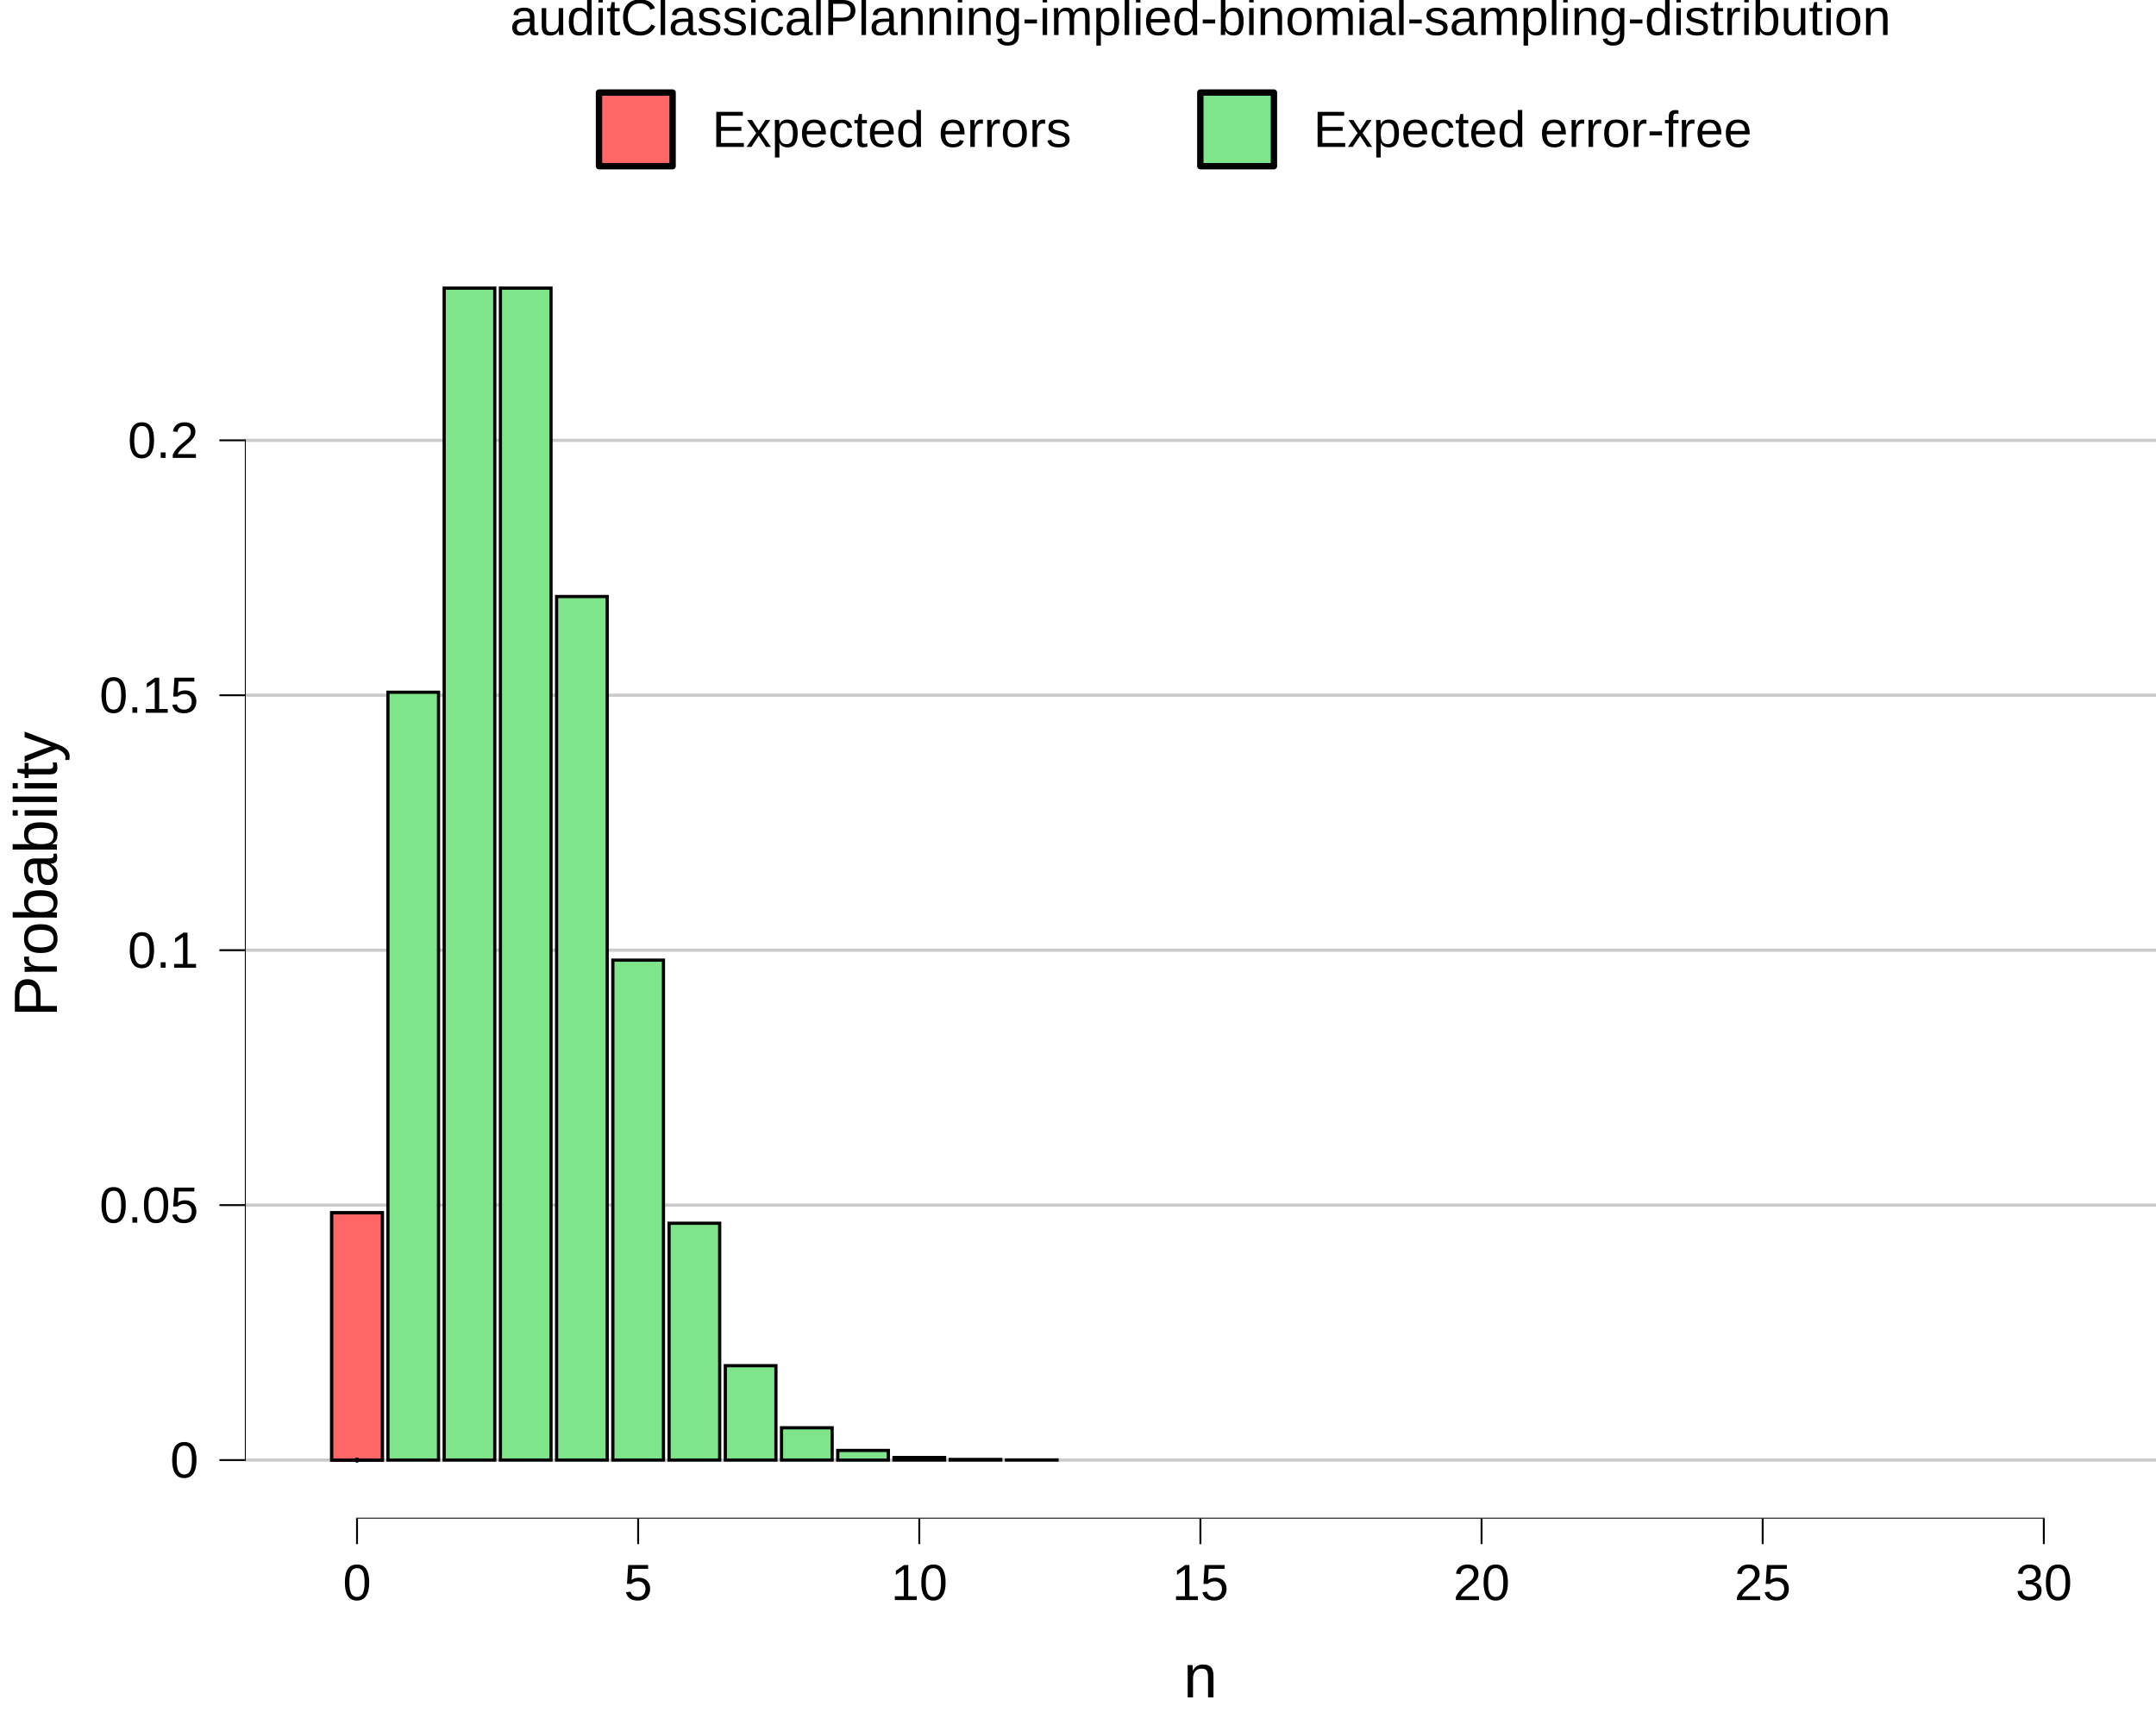
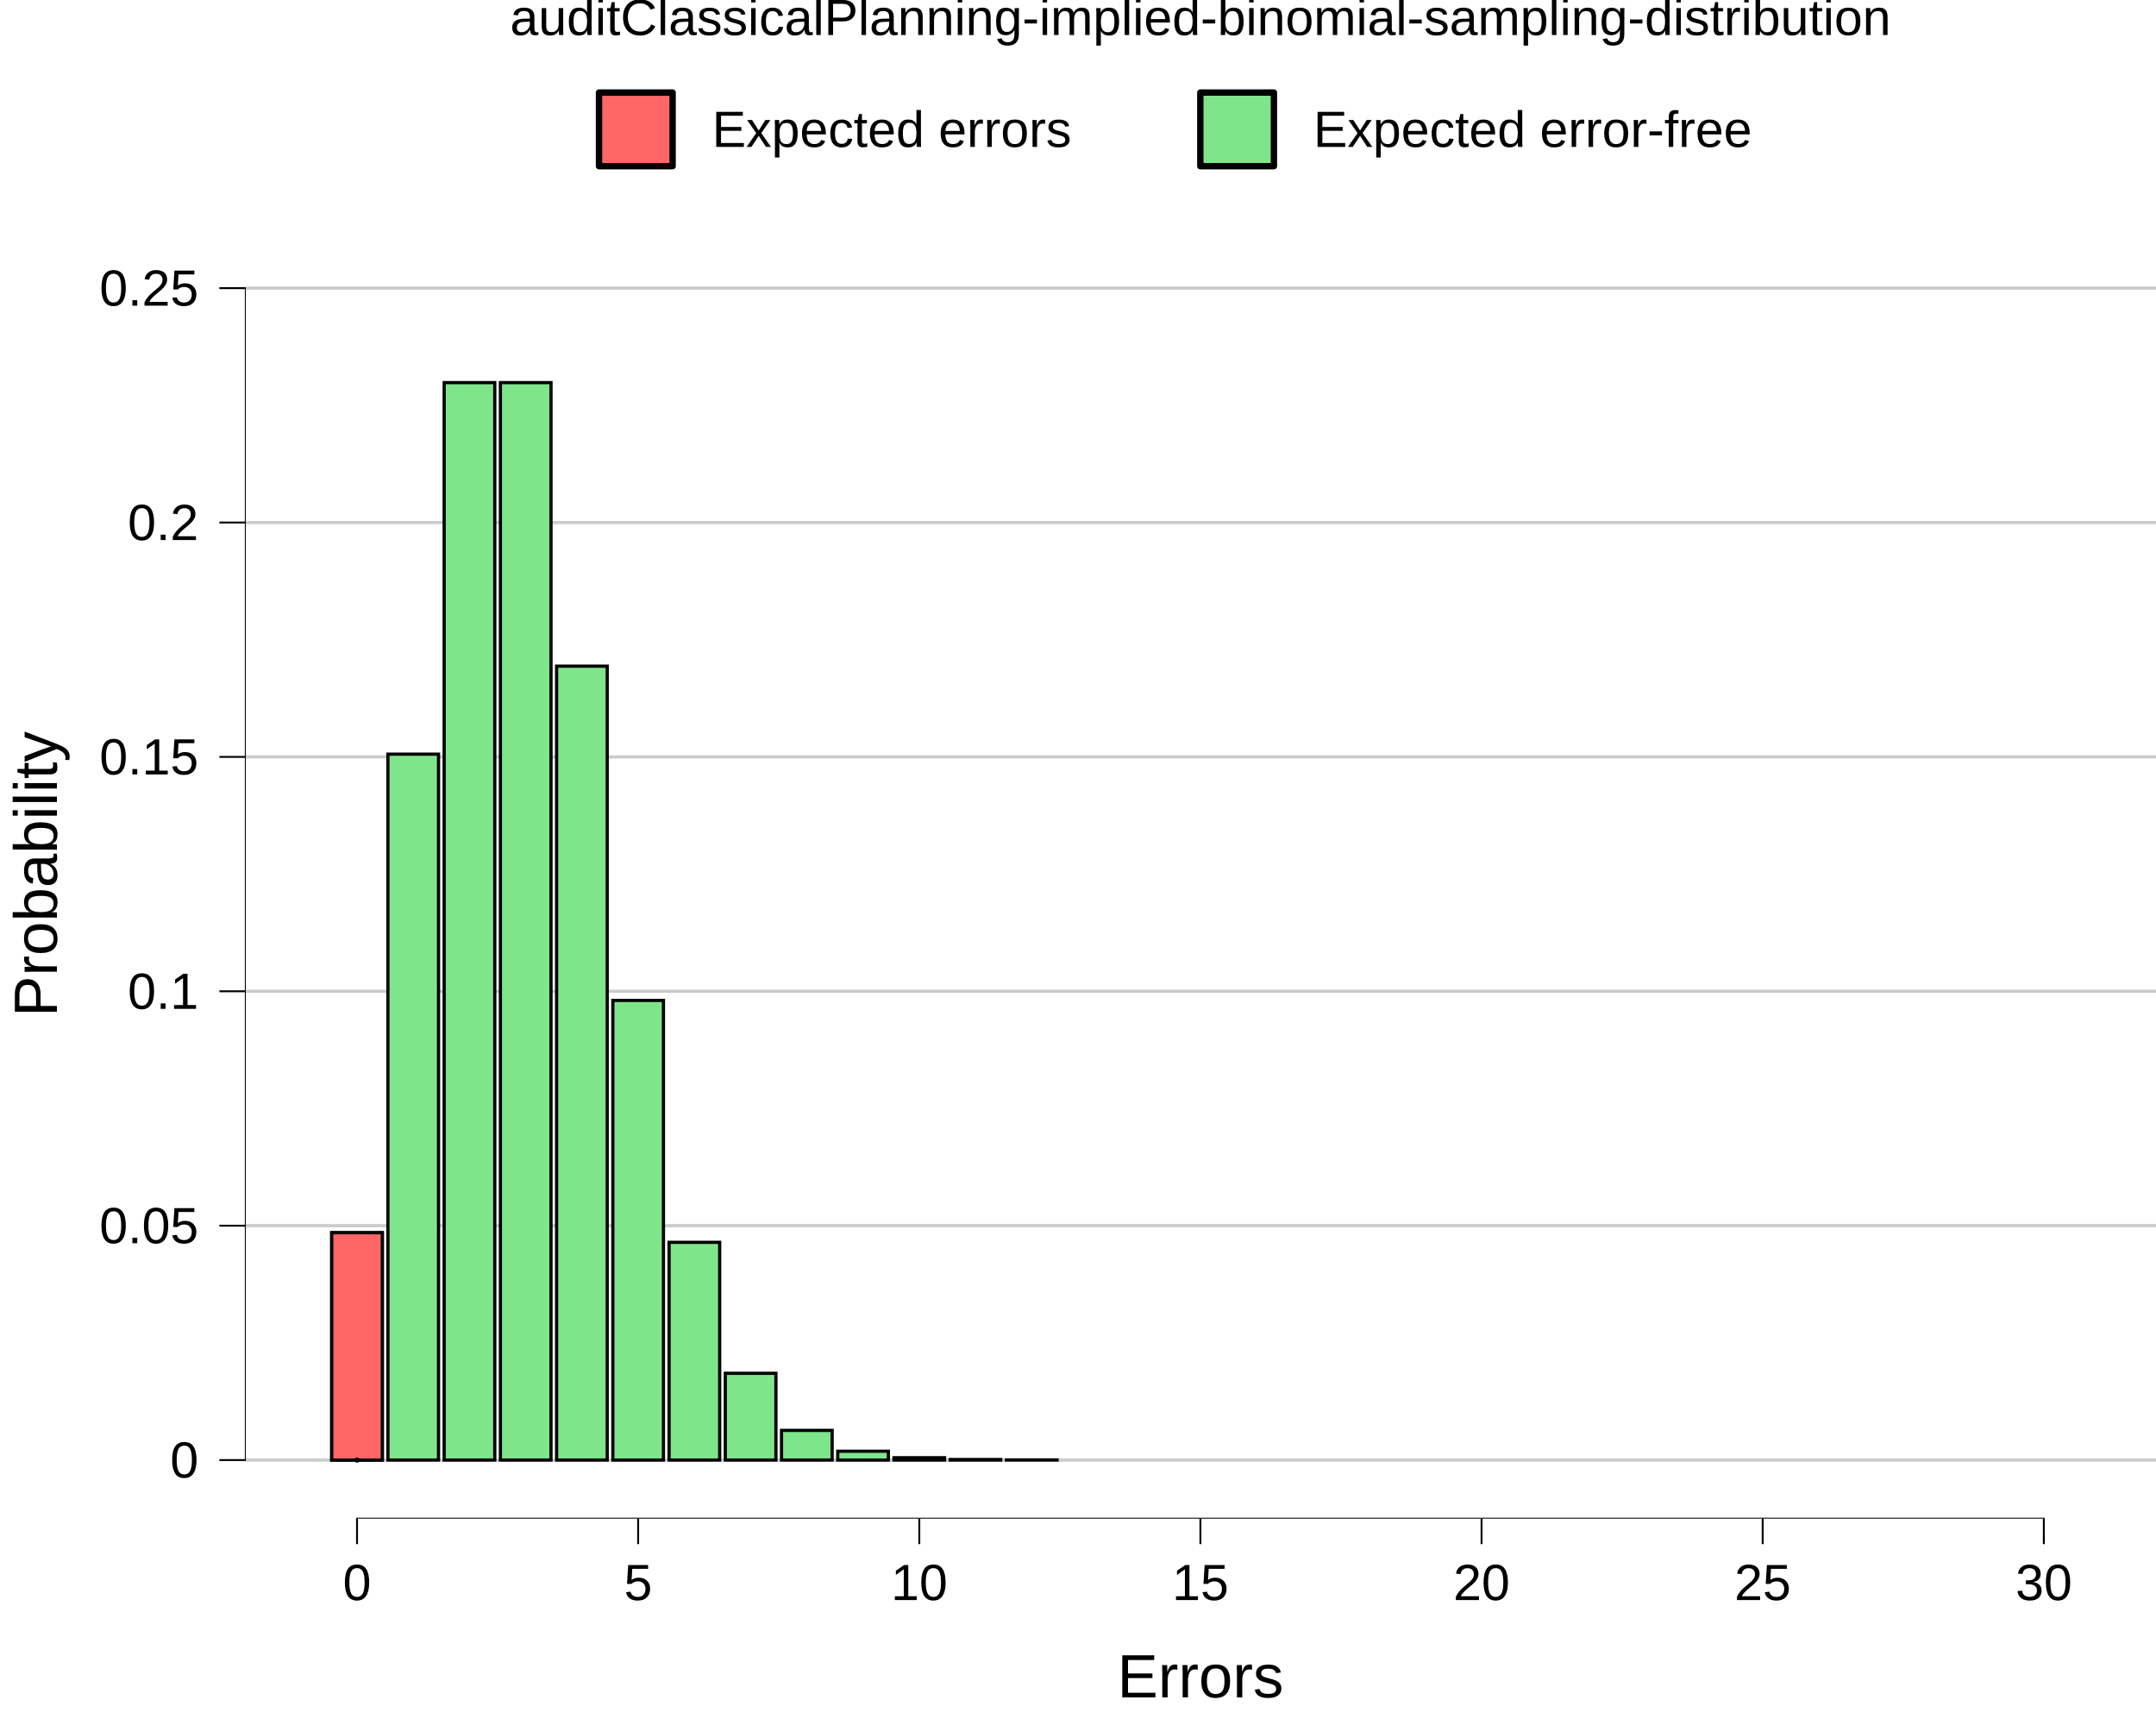
<svg xmlns="http://www.w3.org/2000/svg" viewBox="0 0 720.00 576.00">
  <defs>
    <style type="text/css">
    line, polyline, polygon, path, rect, circle {
      fill: none;
      stroke: #000000;
      stroke-linecap: round;
      stroke-linejoin: round;
      stroke-miterlimit: 10.00;
    }
  </style>
  </defs>
  <rect width="100%" height="100%" style="stroke: none; fill: #FFFFFF;" />
  <rect x="0.00" y="0.00" width="720.00" height="576.00" style="stroke-width: 10.67; stroke: none;" />
  <defs>
    <clipPath id="cpODEuNzd8NzIwLjAwfDUwNy4xMHw3Ni42NQ==">
      <rect x="81.77" y="76.65" width="638.23" height="430.45" />
    </clipPath>
  </defs>
  <rect x="81.77" y="76.65" width="638.23" height="430.45" style="stroke-width: 10.67; stroke: none;" clip-path="url(#cpODEuNzd8NzIwLjAwfDUwNy4xMHw3Ni42NQ==)" />
  <polyline points="81.77,487.53 720.00,487.53 " style="stroke-width: 1.07; stroke: #CBCBCB;" clip-path="url(#cpODEuNzd8NzIwLjAwfDUwNy4xMHw3Ni42NQ==)" />
-   <polyline points="81.77,402.40 720.00,402.40 " style="stroke-width: 1.07; stroke: #CBCBCB;" clip-path="url(#cpODEuNzd8NzIwLjAwfDUwNy4xMHw3Ni42NQ==)" />
-   <polyline points="81.77,317.28 720.00,317.28 " style="stroke-width: 1.07; stroke: #CBCBCB;" clip-path="url(#cpODEuNzd8NzIwLjAwfDUwNy4xMHw3Ni42NQ==)" />
-   <polyline points="81.77,232.15 720.00,232.15 " style="stroke-width: 1.07; stroke: #CBCBCB;" clip-path="url(#cpODEuNzd8NzIwLjAwfDUwNy4xMHw3Ni42NQ==)" />
-   <polyline points="81.77,147.03 720.00,147.03 " style="stroke-width: 1.07; stroke: #CBCBCB;" clip-path="url(#cpODEuNzd8NzIwLjAwfDUwNy4xMHw3Ni42NQ==)" />
+   <polyline points="81.77,409.27 720.00,409.27 " style="stroke-width: 1.07; stroke: #CBCBCB;" clip-path="url(#cpODEuNzd8NzIwLjAwfDUwNy4xMHw3Ni42NQ==)" />
+   <polyline points="81.77,331.00 720.00,331.00 " style="stroke-width: 1.07; stroke: #CBCBCB;" clip-path="url(#cpODEuNzd8NzIwLjAwfDUwNy4xMHw3Ni42NQ==)" />
+   <polyline points="81.77,252.74 720.00,252.74 " style="stroke-width: 1.07; stroke: #CBCBCB;" clip-path="url(#cpODEuNzd8NzIwLjAwfDUwNy4xMHw3Ni42NQ==)" />
+   <polyline points="81.77,174.48 720.00,174.48 " style="stroke-width: 1.07; stroke: #CBCBCB;" clip-path="url(#cpODEuNzd8NzIwLjAwfDUwNy4xMHw3Ni42NQ==)" />
+   <polyline points="81.77,96.21 720.00,96.21 " style="stroke-width: 1.07; stroke: #CBCBCB;" clip-path="url(#cpODEuNzd8NzIwLjAwfDUwNy4xMHw3Ni42NQ==)" />
  <polyline points="119.23,484.49 121.86,489.05 116.59,489.05 119.23,484.49 " style="stroke-width: 0.71; stroke: none;" clip-path="url(#cpODEuNzd8NzIwLjAwfDUwNy4xMHw3Ni42NQ==)" />
  <polyline points="119.23,484.49 121.86,489.05 116.59,489.05 119.23,484.49 " style="stroke-width: 0.71; stroke: none;" clip-path="url(#cpODEuNzd8NzIwLjAwfDUwNy4xMHw3Ni42NQ==)" />
-   <rect x="110.78" y="404.97" width="16.90" height="82.56" style="stroke-width: 1.07; stroke-linecap: square; stroke-linejoin: miter; fill: #7FE58B;" clip-path="url(#cpODEuNzd8NzIwLjAwfDUwNy4xMHw3Ni42NQ==)" />
-   <rect x="129.55" y="231.15" width="16.90" height="256.38" style="stroke-width: 1.07; stroke-linecap: square; stroke-linejoin: miter; fill: #7FE58B;" clip-path="url(#cpODEuNzd8NzIwLjAwfDUwNy4xMHw3Ni42NQ==)" />
-   <rect x="148.33" y="96.21" width="16.90" height="391.32" style="stroke-width: 1.07; stroke-linecap: square; stroke-linejoin: miter; fill: #7FE58B;" clip-path="url(#cpODEuNzd8NzIwLjAwfDUwNy4xMHw3Ni42NQ==)" />
-   <rect x="167.11" y="96.21" width="16.90" height="391.32" style="stroke-width: 1.07; stroke-linecap: square; stroke-linejoin: miter; fill: #7FE58B;" clip-path="url(#cpODEuNzd8NzIwLjAwfDUwNy4xMHw3Ni42NQ==)" />
-   <rect x="185.88" y="199.19" width="16.90" height="288.34" style="stroke-width: 1.07; stroke-linecap: square; stroke-linejoin: miter; fill: #7FE58B;" clip-path="url(#cpODEuNzd8NzIwLjAwfDUwNy4xMHw3Ni42NQ==)" />
-   <rect x="204.66" y="320.60" width="16.90" height="166.93" style="stroke-width: 1.07; stroke-linecap: square; stroke-linejoin: miter; fill: #7FE58B;" clip-path="url(#cpODEuNzd8NzIwLjAwfDUwNy4xMHw3Ni42NQ==)" />
-   <rect x="223.44" y="408.46" width="16.90" height="79.07" style="stroke-width: 1.07; stroke-linecap: square; stroke-linejoin: miter; fill: #7FE58B;" clip-path="url(#cpODEuNzd8NzIwLjAwfDUwNy4xMHw3Ni42NQ==)" />
-   <rect x="242.22" y="456.02" width="16.90" height="31.51" style="stroke-width: 1.07; stroke-linecap: square; stroke-linejoin: miter; fill: #7FE58B;" clip-path="url(#cpODEuNzd8NzIwLjAwfDUwNy4xMHw3Ni42NQ==)" />
-   <rect x="260.99" y="476.75" width="16.90" height="10.78" style="stroke-width: 1.07; stroke-linecap: square; stroke-linejoin: miter; fill: #7FE58B;" clip-path="url(#cpODEuNzd8NzIwLjAwfDUwNy4xMHw3Ni42NQ==)" />
-   <rect x="279.77" y="484.32" width="16.90" height="3.22" style="stroke-width: 1.07; stroke-linecap: square; stroke-linejoin: miter; fill: #7FE58B;" clip-path="url(#cpODEuNzd8NzIwLjAwfDUwNy4xMHw3Ni42NQ==)" />
-   <rect x="298.55" y="486.68" width="16.90" height="0.85" style="stroke-width: 1.07; stroke-linecap: square; stroke-linejoin: miter; fill: #7FE58B;" clip-path="url(#cpODEuNzd8NzIwLjAwfDUwNy4xMHw3Ni42NQ==)" />
-   <rect x="317.32" y="487.33" width="16.90" height="0.20" style="stroke-width: 1.07; stroke-linecap: square; stroke-linejoin: miter; fill: #7FE58B;" clip-path="url(#cpODEuNzd8NzIwLjAwfDUwNy4xMHw3Ni42NQ==)" />
+   <rect x="110.78" y="411.62" width="16.90" height="75.91" style="stroke-width: 1.07; stroke-linecap: square; stroke-linejoin: miter; fill: #7FE58B;" clip-path="url(#cpODEuNzd8NzIwLjAwfDUwNy4xMHw3Ni42NQ==)" />
+   <rect x="129.55" y="251.82" width="16.90" height="235.71" style="stroke-width: 1.07; stroke-linecap: square; stroke-linejoin: miter; fill: #7FE58B;" clip-path="url(#cpODEuNzd8NzIwLjAwfDUwNy4xMHw3Ni42NQ==)" />
+   <rect x="148.33" y="127.76" width="16.90" height="359.77" style="stroke-width: 1.07; stroke-linecap: square; stroke-linejoin: miter; fill: #7FE58B;" clip-path="url(#cpODEuNzd8NzIwLjAwfDUwNy4xMHw3Ni42NQ==)" />
+   <rect x="167.11" y="127.76" width="16.90" height="359.77" style="stroke-width: 1.07; stroke-linecap: square; stroke-linejoin: miter; fill: #7FE58B;" clip-path="url(#cpODEuNzd8NzIwLjAwfDUwNy4xMHw3Ni42NQ==)" />
+   <rect x="185.88" y="222.44" width="16.90" height="265.09" style="stroke-width: 1.07; stroke-linecap: square; stroke-linejoin: miter; fill: #7FE58B;" clip-path="url(#cpODEuNzd8NzIwLjAwfDUwNy4xMHw3Ni42NQ==)" />
+   <rect x="204.66" y="334.06" width="16.90" height="153.48" style="stroke-width: 1.07; stroke-linecap: square; stroke-linejoin: miter; fill: #7FE58B;" clip-path="url(#cpODEuNzd8NzIwLjAwfDUwNy4xMHw3Ni42NQ==)" />
+   <rect x="223.44" y="414.83" width="16.90" height="72.70" style="stroke-width: 1.07; stroke-linecap: square; stroke-linejoin: miter; fill: #7FE58B;" clip-path="url(#cpODEuNzd8NzIwLjAwfDUwNy4xMHw3Ni42NQ==)" />
+   <rect x="242.22" y="458.56" width="16.90" height="28.97" style="stroke-width: 1.07; stroke-linecap: square; stroke-linejoin: miter; fill: #7FE58B;" clip-path="url(#cpODEuNzd8NzIwLjAwfDUwNy4xMHw3Ni42NQ==)" />
+   <rect x="260.99" y="477.62" width="16.90" height="9.91" style="stroke-width: 1.07; stroke-linecap: square; stroke-linejoin: miter; fill: #7FE58B;" clip-path="url(#cpODEuNzd8NzIwLjAwfDUwNy4xMHw3Ni42NQ==)" />
+   <rect x="279.77" y="484.58" width="16.90" height="2.96" style="stroke-width: 1.07; stroke-linecap: square; stroke-linejoin: miter; fill: #7FE58B;" clip-path="url(#cpODEuNzd8NzIwLjAwfDUwNy4xMHw3Ni42NQ==)" />
+   <rect x="298.55" y="486.75" width="16.90" height="0.78" style="stroke-width: 1.07; stroke-linecap: square; stroke-linejoin: miter; fill: #7FE58B;" clip-path="url(#cpODEuNzd8NzIwLjAwfDUwNy4xMHw3Ni42NQ==)" />
+   <rect x="317.32" y="487.35" width="16.90" height="0.18" style="stroke-width: 1.07; stroke-linecap: square; stroke-linejoin: miter; fill: #7FE58B;" clip-path="url(#cpODEuNzd8NzIwLjAwfDUwNy4xMHw3Ni42NQ==)" />
  <rect x="336.10" y="487.49" width="16.90" height="0.04" style="stroke-width: 1.07; stroke-linecap: square; stroke-linejoin: miter; fill: #7FE58B;" clip-path="url(#cpODEuNzd8NzIwLjAwfDUwNy4xMHw3Ni42NQ==)" />
  <rect x="354.88" y="487.52" width="16.90" height="0.00" style="stroke-width: 1.07; stroke-linecap: square; stroke-linejoin: miter; fill: #7FE58B;" clip-path="url(#cpODEuNzd8NzIwLjAwfDUwNy4xMHw3Ni42NQ==)" />
  <rect x="373.66" y="487.53" width="16.90" height="0.00" style="stroke-width: 1.07; stroke-linecap: square; stroke-linejoin: miter; fill: #7FE58B;" clip-path="url(#cpODEuNzd8NzIwLjAwfDUwNy4xMHw3Ni42NQ==)" />
  <rect x="392.43" y="487.53" width="16.90" height="0.00" style="stroke-width: 1.07; stroke-linecap: square; stroke-linejoin: miter; fill: #7FE58B;" clip-path="url(#cpODEuNzd8NzIwLjAwfDUwNy4xMHw3Ni42NQ==)" />
  <rect x="411.21" y="487.53" width="16.90" height="0.00" style="stroke-width: 1.07; stroke-linecap: square; stroke-linejoin: miter; fill: #7FE58B;" clip-path="url(#cpODEuNzd8NzIwLjAwfDUwNy4xMHw3Ni42NQ==)" />
  <rect x="429.99" y="487.53" width="16.90" height="0.00" style="stroke-width: 1.07; stroke-linecap: square; stroke-linejoin: miter; fill: #7FE58B;" clip-path="url(#cpODEuNzd8NzIwLjAwfDUwNy4xMHw3Ni42NQ==)" />
  <rect x="448.76" y="487.53" width="16.90" height="0.00" style="stroke-width: 1.07; stroke-linecap: square; stroke-linejoin: miter; fill: #7FE58B;" clip-path="url(#cpODEuNzd8NzIwLjAwfDUwNy4xMHw3Ni42NQ==)" />
  <rect x="467.54" y="487.53" width="16.90" height="0.00" style="stroke-width: 1.07; stroke-linecap: square; stroke-linejoin: miter; fill: #7FE58B;" clip-path="url(#cpODEuNzd8NzIwLjAwfDUwNy4xMHw3Ni42NQ==)" />
  <rect x="486.32" y="487.53" width="16.90" height="0.00" style="stroke-width: 1.07; stroke-linecap: square; stroke-linejoin: miter; fill: #7FE58B;" clip-path="url(#cpODEuNzd8NzIwLjAwfDUwNy4xMHw3Ni42NQ==)" />
  <rect x="505.10" y="487.53" width="16.90" height="0.00" style="stroke-width: 1.07; stroke-linecap: square; stroke-linejoin: miter; fill: #7FE58B;" clip-path="url(#cpODEuNzd8NzIwLjAwfDUwNy4xMHw3Ni42NQ==)" />
  <rect x="523.87" y="487.53" width="16.90" height="0.00" style="stroke-width: 1.07; stroke-linecap: square; stroke-linejoin: miter; fill: #7FE58B;" clip-path="url(#cpODEuNzd8NzIwLjAwfDUwNy4xMHw3Ni42NQ==)" />
  <rect x="542.65" y="487.53" width="16.90" height="0.00" style="stroke-width: 1.07; stroke-linecap: square; stroke-linejoin: miter; fill: #7FE58B;" clip-path="url(#cpODEuNzd8NzIwLjAwfDUwNy4xMHw3Ni42NQ==)" />
  <rect x="561.43" y="487.53" width="16.90" height="0.00" style="stroke-width: 1.07; stroke-linecap: square; stroke-linejoin: miter; fill: #7FE58B;" clip-path="url(#cpODEuNzd8NzIwLjAwfDUwNy4xMHw3Ni42NQ==)" />
  <rect x="580.20" y="487.53" width="16.90" height="0.00" style="stroke-width: 1.07; stroke-linecap: square; stroke-linejoin: miter; fill: #7FE58B;" clip-path="url(#cpODEuNzd8NzIwLjAwfDUwNy4xMHw3Ni42NQ==)" />
  <rect x="598.98" y="487.53" width="16.90" height="0.00" style="stroke-width: 1.07; stroke-linecap: square; stroke-linejoin: miter; fill: #7FE58B;" clip-path="url(#cpODEuNzd8NzIwLjAwfDUwNy4xMHw3Ni42NQ==)" />
  <rect x="617.76" y="487.53" width="16.90" height="0.00" style="stroke-width: 1.07; stroke-linecap: square; stroke-linejoin: miter; fill: #7FE58B;" clip-path="url(#cpODEuNzd8NzIwLjAwfDUwNy4xMHw3Ni42NQ==)" />
  <rect x="636.54" y="487.53" width="16.90" height="0.00" style="stroke-width: 1.07; stroke-linecap: square; stroke-linejoin: miter; fill: #7FE58B;" clip-path="url(#cpODEuNzd8NzIwLjAwfDUwNy4xMHw3Ni42NQ==)" />
  <rect x="655.31" y="487.53" width="16.90" height="0.00" style="stroke-width: 1.07; stroke-linecap: square; stroke-linejoin: miter; fill: #7FE58B;" clip-path="url(#cpODEuNzd8NzIwLjAwfDUwNy4xMHw3Ni42NQ==)" />
  <rect x="674.09" y="487.53" width="16.90" height="0.00" style="stroke-width: 1.07; stroke-linecap: square; stroke-linejoin: miter; fill: #7FE58B;" clip-path="url(#cpODEuNzd8NzIwLjAwfDUwNy4xMHw3Ni42NQ==)" />
-   <rect x="110.78" y="404.97" width="16.90" height="82.56" style="stroke-width: 1.07; stroke-linecap: square; stroke-linejoin: miter; fill: #FF6666;" clip-path="url(#cpODEuNzd8NzIwLjAwfDUwNy4xMHw3Ni42NQ==)" />
+   <rect x="110.78" y="411.62" width="16.90" height="75.91" style="stroke-width: 1.07; stroke-linecap: square; stroke-linejoin: miter; fill: #FF6666;" clip-path="url(#cpODEuNzd8NzIwLjAwfDUwNy4xMHw3Ni42NQ==)" />
  <circle cx="119.23" cy="487.53" r="0.35pt" style="stroke-width: 0.71; fill: #000000;" clip-path="url(#cpODEuNzd8NzIwLjAwfDUwNy4xMHw3Ni42NQ==)" />
  <circle cx="119.23" cy="487.53" r="0.35pt" style="stroke-width: 0.71; fill: #000000;" clip-path="url(#cpODEuNzd8NzIwLjAwfDUwNy4xMHw3Ni42NQ==)" />
  <line x1="118.91" y1="507.10" x2="682.86" y2="507.10" style="stroke-width: 0.64; stroke-linecap: butt;" clip-path="url(#cpODEuNzd8NzIwLjAwfDUwNy4xMHw3Ni42NQ==)" />
-   <line x1="81.77" y1="487.85" x2="81.77" y2="146.71" style="stroke-width: 0.64; stroke-linecap: butt;" clip-path="url(#cpODEuNzd8NzIwLjAwfDUwNy4xMHw3Ni42NQ==)" />
+   <line x1="81.77" y1="487.85" x2="81.77" y2="95.89" style="stroke-width: 0.64; stroke-linecap: butt;" clip-path="url(#cpODEuNzd8NzIwLjAwfDUwNy4xMHw3Ni42NQ==)" />
  <rect x="81.77" y="76.65" width="638.23" height="430.45" style="stroke-width: 0.00; stroke: none;" clip-path="url(#cpODEuNzd8NzIwLjAwfDUwNy4xMHw3Ni42NQ==)" />
  <defs>
    <clipPath id="cpMC4wMHw3MjAuMDB8NTc2LjAwfDAuMDA=">
      <rect x="0.00" y="0.00" width="720.00" height="576.00" />
    </clipPath>
  </defs>
  <polyline points="81.77,507.10 81.77,76.65 " style="stroke-width: 0.00; stroke: none; stroke-linecap: butt;" clip-path="url(#cpMC4wMHw3MjAuMDB8NTc2LjAwfDAuMDA=)" />
  <g clip-path="url(#cpMC4wMHw3MjAuMDB8NTc2LjAwfDAuMDA=)">
    <text x="56.83" y="493.38" style="font-size: 17.00px; font-family: Liberation Sans;" textLength="9.45px" lengthAdjust="spacingAndGlyphs">0</text>
  </g>
  <g clip-path="url(#cpMC4wMHw3MjAuMDB8NTc2LjAwfDAuMDA=)">
-     <text x="33.21" y="408.26" style="font-size: 17.00px; font-family: Liberation Sans;" textLength="33.08px" lengthAdjust="spacingAndGlyphs">0.05</text>
+     <text x="33.21" y="415.12" style="font-size: 17.00px; font-family: Liberation Sans;" textLength="33.08px" lengthAdjust="spacingAndGlyphs">0.05</text>
  </g>
  <g clip-path="url(#cpMC4wMHw3MjAuMDB8NTc2LjAwfDAuMDA=)">
-     <text x="42.66" y="323.13" style="font-size: 17.00px; font-family: Liberation Sans;" textLength="23.62px" lengthAdjust="spacingAndGlyphs">0.1</text>
+     <text x="42.66" y="336.86" style="font-size: 17.00px; font-family: Liberation Sans;" textLength="23.62px" lengthAdjust="spacingAndGlyphs">0.1</text>
  </g>
  <g clip-path="url(#cpMC4wMHw3MjAuMDB8NTc2LjAwfDAuMDA=)">
-     <text x="33.21" y="238.00" style="font-size: 17.00px; font-family: Liberation Sans;" textLength="33.08px" lengthAdjust="spacingAndGlyphs">0.15</text>
+     <text x="33.21" y="258.59" style="font-size: 17.00px; font-family: Liberation Sans;" textLength="33.08px" lengthAdjust="spacingAndGlyphs">0.15</text>
  </g>
  <g clip-path="url(#cpMC4wMHw3MjAuMDB8NTc2LjAwfDAuMDA=)">
-     <text x="42.66" y="152.88" style="font-size: 17.00px; font-family: Liberation Sans;" textLength="23.62px" lengthAdjust="spacingAndGlyphs">0.2</text>
+     <text x="42.66" y="180.33" style="font-size: 17.00px; font-family: Liberation Sans;" textLength="23.62px" lengthAdjust="spacingAndGlyphs">0.2</text>
+   </g>
+   <g clip-path="url(#cpMC4wMHw3MjAuMDB8NTc2LjAwfDAuMDA=)">
+     <text x="33.21" y="102.06" style="font-size: 17.00px; font-family: Liberation Sans;" textLength="33.08px" lengthAdjust="spacingAndGlyphs">0.25</text>
  </g>
  <polyline points="73.26,487.53 81.77,487.53 " style="stroke-width: 0.64; stroke-linecap: butt;" clip-path="url(#cpMC4wMHw3MjAuMDB8NTc2LjAwfDAuMDA=)" />
-   <polyline points="73.26,402.40 81.77,402.40 " style="stroke-width: 0.64; stroke-linecap: butt;" clip-path="url(#cpMC4wMHw3MjAuMDB8NTc2LjAwfDAuMDA=)" />
-   <polyline points="73.26,317.28 81.77,317.28 " style="stroke-width: 0.64; stroke-linecap: butt;" clip-path="url(#cpMC4wMHw3MjAuMDB8NTc2LjAwfDAuMDA=)" />
-   <polyline points="73.26,232.15 81.77,232.15 " style="stroke-width: 0.64; stroke-linecap: butt;" clip-path="url(#cpMC4wMHw3MjAuMDB8NTc2LjAwfDAuMDA=)" />
-   <polyline points="73.26,147.03 81.77,147.03 " style="stroke-width: 0.64; stroke-linecap: butt;" clip-path="url(#cpMC4wMHw3MjAuMDB8NTc2LjAwfDAuMDA=)" />
+   <polyline points="73.26,409.27 81.77,409.27 " style="stroke-width: 0.64; stroke-linecap: butt;" clip-path="url(#cpMC4wMHw3MjAuMDB8NTc2LjAwfDAuMDA=)" />
+   <polyline points="73.26,331.00 81.77,331.00 " style="stroke-width: 0.64; stroke-linecap: butt;" clip-path="url(#cpMC4wMHw3MjAuMDB8NTc2LjAwfDAuMDA=)" />
+   <polyline points="73.26,252.74 81.77,252.74 " style="stroke-width: 0.64; stroke-linecap: butt;" clip-path="url(#cpMC4wMHw3MjAuMDB8NTc2LjAwfDAuMDA=)" />
+   <polyline points="73.26,174.48 81.77,174.48 " style="stroke-width: 0.64; stroke-linecap: butt;" clip-path="url(#cpMC4wMHw3MjAuMDB8NTc2LjAwfDAuMDA=)" />
+   <polyline points="73.26,96.21 81.77,96.21 " style="stroke-width: 0.64; stroke-linecap: butt;" clip-path="url(#cpMC4wMHw3MjAuMDB8NTc2LjAwfDAuMDA=)" />
  <polyline points="81.77,507.10 720.00,507.10 " style="stroke-width: 0.00; stroke: none; stroke-linecap: butt;" clip-path="url(#cpMC4wMHw3MjAuMDB8NTc2LjAwfDAuMDA=)" />
  <polyline points="119.23,515.60 119.23,507.10 " style="stroke-width: 0.64; stroke-linecap: butt;" clip-path="url(#cpMC4wMHw3MjAuMDB8NTc2LjAwfDAuMDA=)" />
  <polyline points="213.11,515.60 213.11,507.10 " style="stroke-width: 0.64; stroke-linecap: butt;" clip-path="url(#cpMC4wMHw3MjAuMDB8NTc2LjAwfDAuMDA=)" />
  <polyline points="307.00,515.60 307.00,507.10 " style="stroke-width: 0.64; stroke-linecap: butt;" clip-path="url(#cpMC4wMHw3MjAuMDB8NTc2LjAwfDAuMDA=)" />
  <polyline points="400.88,515.60 400.88,507.10 " style="stroke-width: 0.64; stroke-linecap: butt;" clip-path="url(#cpMC4wMHw3MjAuMDB8NTc2LjAwfDAuMDA=)" />
  <polyline points="494.77,515.60 494.77,507.10 " style="stroke-width: 0.64; stroke-linecap: butt;" clip-path="url(#cpMC4wMHw3MjAuMDB8NTc2LjAwfDAuMDA=)" />
  <polyline points="588.65,515.60 588.65,507.10 " style="stroke-width: 0.64; stroke-linecap: butt;" clip-path="url(#cpMC4wMHw3MjAuMDB8NTc2LjAwfDAuMDA=)" />
  <polyline points="682.54,515.60 682.54,507.10 " style="stroke-width: 0.64; stroke-linecap: butt;" clip-path="url(#cpMC4wMHw3MjAuMDB8NTc2LjAwfDAuMDA=)" />
  <g clip-path="url(#cpMC4wMHw3MjAuMDB8NTc2LjAwfDAuMDA=)">
    <text x="114.50" y="534.28" style="font-size: 17.00px; font-family: Liberation Sans;" textLength="9.45px" lengthAdjust="spacingAndGlyphs">0</text>
  </g>
  <g clip-path="url(#cpMC4wMHw3MjAuMDB8NTc2LjAwfDAuMDA=)">
    <text x="208.38" y="534.28" style="font-size: 17.00px; font-family: Liberation Sans;" textLength="9.45px" lengthAdjust="spacingAndGlyphs">5</text>
  </g>
  <g clip-path="url(#cpMC4wMHw3MjAuMDB8NTc2LjAwfDAuMDA=)">
    <text x="297.54" y="534.28" style="font-size: 17.00px; font-family: Liberation Sans;" textLength="18.91px" lengthAdjust="spacingAndGlyphs">10</text>
  </g>
  <g clip-path="url(#cpMC4wMHw3MjAuMDB8NTc2LjAwfDAuMDA=)">
    <text x="391.43" y="534.28" style="font-size: 17.00px; font-family: Liberation Sans;" textLength="18.91px" lengthAdjust="spacingAndGlyphs">15</text>
  </g>
  <g clip-path="url(#cpMC4wMHw3MjAuMDB8NTc2LjAwfDAuMDA=)">
    <text x="485.32" y="534.28" style="font-size: 17.00px; font-family: Liberation Sans;" textLength="18.91px" lengthAdjust="spacingAndGlyphs">20</text>
  </g>
  <g clip-path="url(#cpMC4wMHw3MjAuMDB8NTc2LjAwfDAuMDA=)">
    <text x="579.20" y="534.28" style="font-size: 17.00px; font-family: Liberation Sans;" textLength="18.91px" lengthAdjust="spacingAndGlyphs">25</text>
  </g>
  <g clip-path="url(#cpMC4wMHw3MjAuMDB8NTc2LjAwfDAuMDA=)">
    <text x="673.09" y="534.28" style="font-size: 17.00px; font-family: Liberation Sans;" textLength="18.91px" lengthAdjust="spacingAndGlyphs">30</text>
  </g>
  <g clip-path="url(#cpMC4wMHw3MjAuMDB8NTc2LjAwfDAuMDA=)">
-     <text x="395.21" y="566.78" style="font-size: 20.40px; font-family: Liberation Sans;" textLength="11.34px" lengthAdjust="spacingAndGlyphs">n</text>
+     <text x="373.12" y="566.78" style="font-size: 20.40px; font-family: Liberation Sans;" textLength="55.53px" lengthAdjust="spacingAndGlyphs">Errors</text>
  </g>
  <g clip-path="url(#cpMC4wMHw3MjAuMDB8NTc2LjAwfDAuMDA=)">
    <text transform="translate(19.01,339.49) rotate(-90)" style="font-size: 20.40px; font-family: Liberation Sans;" textLength="95.23px" lengthAdjust="spacingAndGlyphs">Probability</text>
  </g>
  <rect x="181.38" y="20.71" width="439.01" height="44.97" style="stroke-width: 0.75; stroke: none;" clip-path="url(#cpMC4wMHw3MjAuMDB8NTc2LjAwfDAuMDA=)" />
  <rect x="181.38" y="20.71" width="439.01" height="44.97" style="stroke-width: 10.67; stroke: none;" clip-path="url(#cpMC4wMHw3MjAuMDB8NTc2LjAwfDAuMDA=)" />
  <rect x="195.32" y="26.19" width="34.02" height="34.02" style="stroke-width: 10.67; stroke: none;" clip-path="url(#cpMC4wMHw3MjAuMDB8NTc2LjAwfDAuMDA=)" />
  <rect x="200.04" y="30.91" width="24.58" height="24.58" style="stroke-width: 2.13; stroke: none;" clip-path="url(#cpMC4wMHw3MjAuMDB8NTc2LjAwfDAuMDA=)" />
  <rect x="200.04" y="30.91" width="24.58" height="24.58" style="stroke-width: 2.13; fill: #FF6666;" clip-path="url(#cpMC4wMHw3MjAuMDB8NTc2LjAwfDAuMDA=)" />
  <rect x="396.13" y="26.19" width="34.02" height="34.02" style="stroke-width: 10.67; stroke: none;" clip-path="url(#cpMC4wMHw3MjAuMDB8NTc2LjAwfDAuMDA=)" />
  <rect x="400.85" y="30.91" width="24.58" height="24.58" style="stroke-width: 2.13; stroke: none;" clip-path="url(#cpMC4wMHw3MjAuMDB8NTc2LjAwfDAuMDA=)" />
  <rect x="400.85" y="30.91" width="24.58" height="24.58" style="stroke-width: 2.13; fill: #7FE58B;" clip-path="url(#cpMC4wMHw3MjAuMDB8NTc2LjAwfDAuMDA=)" />
  <g clip-path="url(#cpMC4wMHw3MjAuMDB8NTc2LjAwfDAuMDA=)">
    <text x="237.81" y="49.05" style="font-size: 17.00px; font-family: Liberation Sans;" textLength="119.97px" lengthAdjust="spacingAndGlyphs">Expected errors</text>
  </g>
  <g clip-path="url(#cpMC4wMHw3MjAuMDB8NTc2LjAwfDAuMDA=)">
    <text x="438.62" y="49.05" style="font-size: 17.00px; font-family: Liberation Sans;" textLength="146.41px" lengthAdjust="spacingAndGlyphs">Expected error-free</text>
  </g>
  <g clip-path="url(#cpMC4wMHw3MjAuMDB8NTc2LjAwfDAuMDA=)">
    <text x="170.34" y="11.70" style="font-size: 17.00px; font-family: Liberation Sans;" textLength="461.09px" lengthAdjust="spacingAndGlyphs">auditClassicalPlanning-implied-binomial-sampling-distribution</text>
  </g>
</svg>
